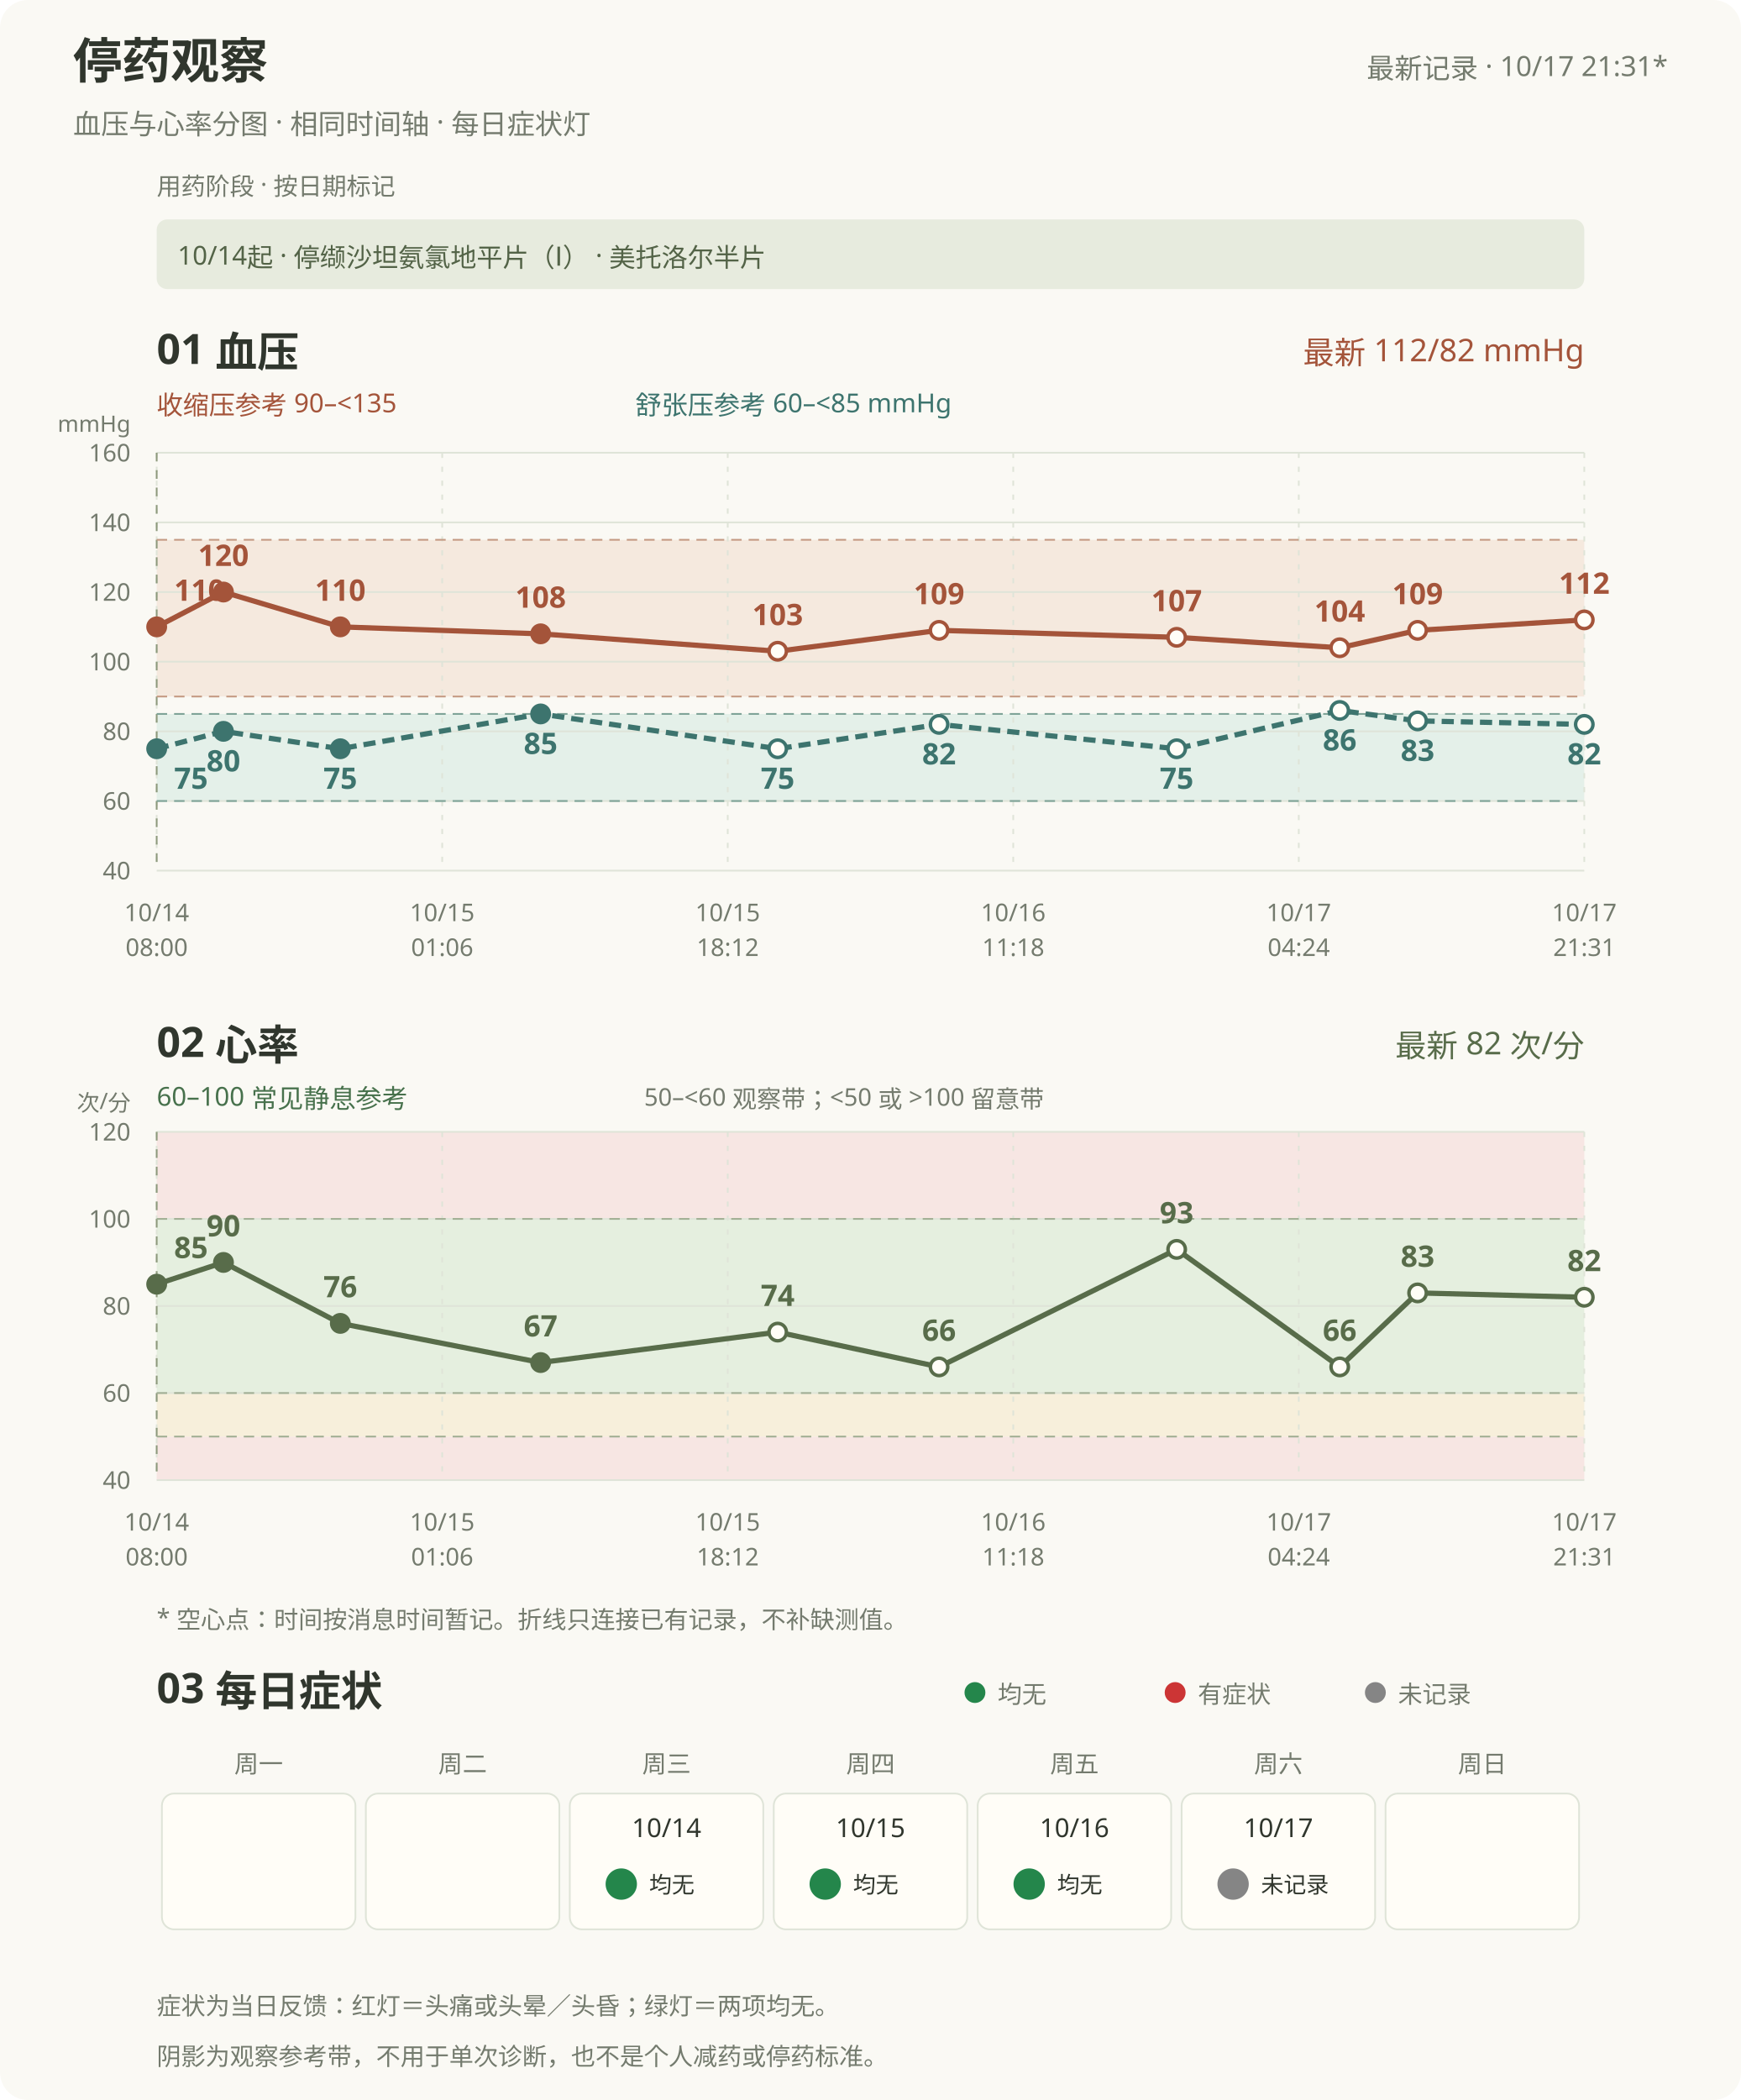
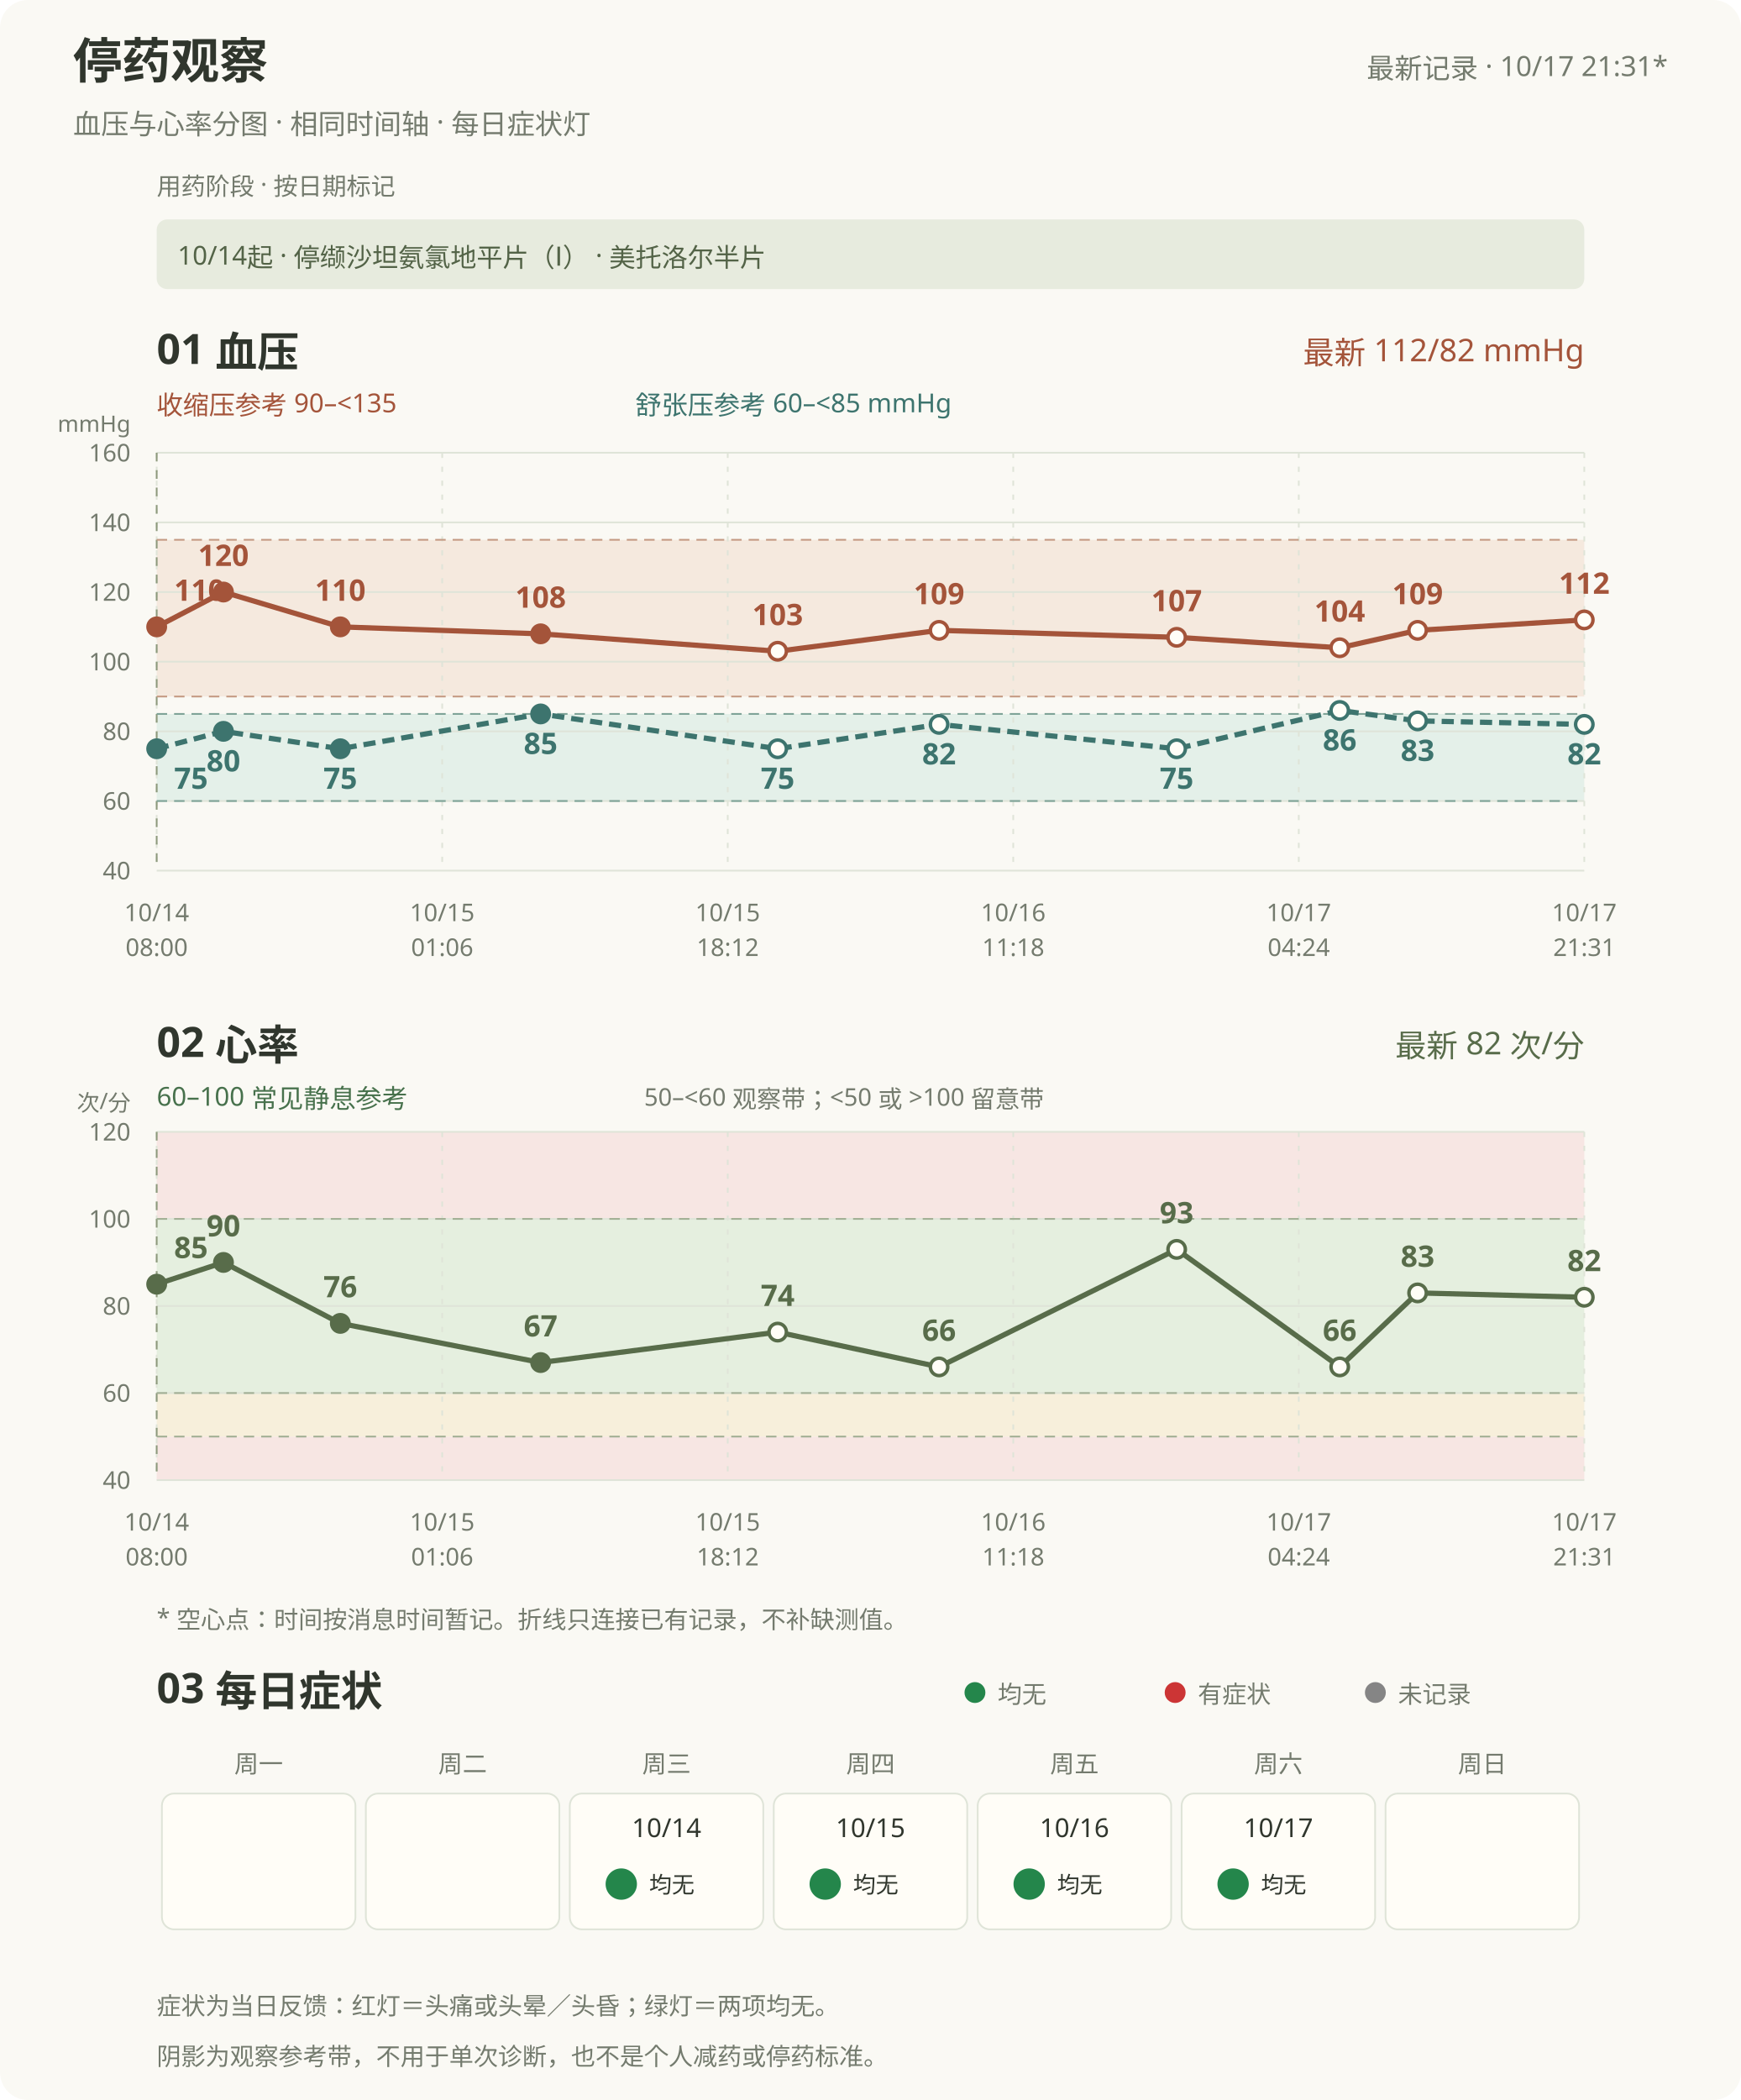
<svg xmlns="http://www.w3.org/2000/svg" viewBox="0 0 1000 1206" role="img" aria-labelledby="title desc">
  <rect width="1000" height="1206" rx="16" fill="#faf9f4" />
  <g font-family="system-ui,Microsoft YaHei,sans-serif" fill="#30362d">
    <text x="42" y="45" font-size="28" fill="#30362d" font-weight="600">停药观察</text>
    <text x="958" y="45" font-size="16" fill="#747b6e" text-anchor="end">最新记录 · 10/17 21:31*</text>
    <text x="42" y="77" font-size="16" fill="#747b6e">血压与心率分图 · 相同时间轴 · 每日症状灯</text>
    <text x="90" y="112" font-size="14" fill="#747b6e">用药阶段 · 按日期标记</text>
    <rect x="90" y="126" width="820" height="40" rx="6" fill="#e7ebde" />
    <text x="102" y="152" font-size="15" fill="#536347">10/14起 · 停缬沙坦氨氯地平片（Ⅰ） · 美托洛尔半片</text>
    <text x="90" y="209" font-size="24" fill="#30362d" font-weight="600">01  血压</text>
    <text x="910" y="209" font-size="18" fill="#a4543a" text-anchor="end">最新 112/82 mmHg</text>
    <text x="90" y="238" font-size="15" fill="#a4543a">收缩压参考 90–&lt;135</text>
    <text x="365" y="238" font-size="15" fill="#3d746e">舒张压参考 60–&lt;85 mmHg</text>
    <rect data-band="systolic-90-135" x="90" y="310" width="820" height="90" fill="#f5e9de" />
    <rect data-band="diastolic-60-85" x="90" y="410" width="820" height="50" fill="#e4f0e9" />
    <text x="75" y="248" font-size="13" fill="#747b6e" text-anchor="end">mmHg</text>
    <line x1="90" y1="500" x2="910" y2="500" stroke="#dfe4d8" />
    <text x="75" y="505" font-size="14" fill="#747b6e" text-anchor="end">40</text>
    <line x1="90" y1="460" x2="910" y2="460" stroke="#dfe4d8" />
    <text x="75" y="465" font-size="14" fill="#747b6e" text-anchor="end">60</text>
    <line x1="90" y1="420" x2="910" y2="420" stroke="#dfe4d8" />
    <text x="75" y="425" font-size="14" fill="#747b6e" text-anchor="end">80</text>
    <line x1="90" y1="380" x2="910" y2="380" stroke="#dfe4d8" />
    <text x="75" y="385" font-size="14" fill="#747b6e" text-anchor="end">100</text>
    <line x1="90" y1="340" x2="910" y2="340" stroke="#dfe4d8" />
    <text x="75" y="345" font-size="14" fill="#747b6e" text-anchor="end">120</text>
    <line x1="90" y1="300" x2="910" y2="300" stroke="#dfe4d8" />
    <text x="75" y="305" font-size="14" fill="#747b6e" text-anchor="end">140</text>
    <line x1="90" y1="260" x2="910" y2="260" stroke="#dfe4d8" />
    <text x="75" y="265" font-size="14" fill="#747b6e" text-anchor="end">160</text>
    <line x1="90" y1="260" x2="90" y2="500" stroke="#dfe4d8" stroke-dasharray="3 5" />
    <text x="90" y="529" font-size="14" fill="#747b6e" text-anchor="middle">10/14</text>
    <text x="90" y="549" font-size="14" fill="#747b6e" text-anchor="middle">08:00</text>
    <line x1="254" y1="260" x2="254" y2="500" stroke="#dfe4d8" stroke-dasharray="3 5" />
    <text x="254" y="529" font-size="14" fill="#747b6e" text-anchor="middle">10/15</text>
    <text x="254" y="549" font-size="14" fill="#747b6e" text-anchor="middle">01:06</text>
    <line x1="418" y1="260" x2="418" y2="500" stroke="#dfe4d8" stroke-dasharray="3 5" />
    <text x="418" y="529" font-size="14" fill="#747b6e" text-anchor="middle">10/15</text>
    <text x="418" y="549" font-size="14" fill="#747b6e" text-anchor="middle">18:12</text>
    <line x1="582" y1="260" x2="582" y2="500" stroke="#dfe4d8" stroke-dasharray="3 5" />
    <text x="582" y="529" font-size="14" fill="#747b6e" text-anchor="middle">10/16</text>
    <text x="582" y="549" font-size="14" fill="#747b6e" text-anchor="middle">11:18</text>
    <line x1="746" y1="260" x2="746" y2="500" stroke="#dfe4d8" stroke-dasharray="3 5" />
    <text x="746" y="529" font-size="14" fill="#747b6e" text-anchor="middle">10/17</text>
    <text x="746" y="549" font-size="14" fill="#747b6e" text-anchor="middle">04:24</text>
    <line x1="910" y1="260" x2="910" y2="500" stroke="#dfe4d8" stroke-dasharray="3 5" />
    <text x="910" y="529" font-size="14" fill="#747b6e" text-anchor="middle">10/17</text>
    <text x="910" y="549" font-size="14" fill="#747b6e" text-anchor="middle">21:31</text>
    <line x1="90" y1="260" x2="90" y2="500" stroke="#8d997c" stroke-dasharray="5 5" />
    <line x1="90" y1="400" x2="910" y2="400" stroke="#c49a82" stroke-dasharray="6 4" />
    <line x1="90" y1="310" x2="910" y2="310" stroke="#c49a82" stroke-dasharray="6 4" />
    <line x1="90" y1="460" x2="910" y2="460" stroke="#7ca296" stroke-dasharray="6 4" />
    <line x1="90" y1="410" x2="910" y2="410" stroke="#7ca296" stroke-dasharray="6 4" />
    <polyline data-series="systolic" points="90,360 128.355,340 195.477,360 310.542,364 446.702,374 539.394,362 675.874,366 769.524,372 814.272,362 910,356" fill="none" stroke="#a4543a" stroke-width="3" stroke-linejoin="round" />
    <circle data-reading="systolic" cx="90" cy="360" r="5" stroke="#a4543a" stroke-width="2" fill="#a4543a" />
    <text x="100" y="345" font-size="17" fill="#a4543a" text-anchor="start" font-weight="600">110</text>
    <circle data-reading="systolic" cx="128.355" cy="340" r="5" stroke="#a4543a" stroke-width="2" fill="#a4543a" />
    <text x="128.355" y="325" font-size="17" fill="#a4543a" text-anchor="middle" font-weight="600">120</text>
    <circle data-reading="systolic" cx="195.477" cy="360" r="5" stroke="#a4543a" stroke-width="2" fill="#a4543a" />
    <text x="195.477" y="345" font-size="17" fill="#a4543a" text-anchor="middle" font-weight="600">110</text>
    <circle data-reading="systolic" cx="310.542" cy="364" r="5" stroke="#a4543a" stroke-width="2" fill="#a4543a" />
    <text x="310.542" y="349" font-size="17" fill="#a4543a" text-anchor="middle" font-weight="600">108</text>
    <circle data-reading="systolic" cx="446.702" cy="374" r="5" stroke="#a4543a" stroke-width="2" fill="#fffdf7" />
    <text x="446.702" y="359" font-size="17" fill="#a4543a" text-anchor="middle" font-weight="600">103</text>
    <circle data-reading="systolic" cx="539.394" cy="362" r="5" stroke="#a4543a" stroke-width="2" fill="#fffdf7" />
    <text x="539.394" y="347" font-size="17" fill="#a4543a" text-anchor="middle" font-weight="600">109</text>
    <circle data-reading="systolic" cx="675.874" cy="366" r="5" stroke="#a4543a" stroke-width="2" fill="#fffdf7" />
    <text x="675.874" y="351" font-size="17" fill="#a4543a" text-anchor="middle" font-weight="600">107</text>
    <circle data-reading="systolic" cx="769.524" cy="372" r="5" stroke="#a4543a" stroke-width="2" fill="#fffdf7" />
    <text x="769.524" y="357" font-size="17" fill="#a4543a" text-anchor="middle" font-weight="600">104</text>
    <circle data-reading="systolic" cx="814.272" cy="362" r="5" stroke="#a4543a" stroke-width="2" fill="#fffdf7" />
    <text x="814.272" y="347" font-size="17" fill="#a4543a" text-anchor="middle" font-weight="600">109</text>
    <circle data-reading="systolic" cx="910" cy="356" r="5" stroke="#a4543a" stroke-width="2" fill="#fffdf7" />
    <text x="910" y="341" font-size="17" fill="#a4543a" text-anchor="middle" font-weight="600">112</text>
    <polyline data-series="diastolic" points="90,430 128.355,420 195.477,430 310.542,410 446.702,430 539.394,416 675.874,430 769.524,408 814.272,414 910,416" fill="none" stroke="#3d746e" stroke-width="3" stroke-linejoin="round" stroke-dasharray="7 4" />
    <circle data-reading="diastolic" cx="90" cy="430" r="5" stroke="#3d746e" stroke-width="2" fill="#3d746e" />
    <text x="100" y="453" font-size="17" fill="#3d746e" text-anchor="start" font-weight="600">75</text>
    <circle data-reading="diastolic" cx="128.355" cy="420" r="5" stroke="#3d746e" stroke-width="2" fill="#3d746e" />
    <text x="128.355" y="443" font-size="17" fill="#3d746e" text-anchor="middle" font-weight="600">80</text>
    <circle data-reading="diastolic" cx="195.477" cy="430" r="5" stroke="#3d746e" stroke-width="2" fill="#3d746e" />
    <text x="195.477" y="453" font-size="17" fill="#3d746e" text-anchor="middle" font-weight="600">75</text>
    <circle data-reading="diastolic" cx="310.542" cy="410" r="5" stroke="#3d746e" stroke-width="2" fill="#3d746e" />
    <text x="310.542" y="433" font-size="17" fill="#3d746e" text-anchor="middle" font-weight="600">85</text>
    <circle data-reading="diastolic" cx="446.702" cy="430" r="5" stroke="#3d746e" stroke-width="2" fill="#fffdf7" />
    <text x="446.702" y="453" font-size="17" fill="#3d746e" text-anchor="middle" font-weight="600">75</text>
    <circle data-reading="diastolic" cx="539.394" cy="416" r="5" stroke="#3d746e" stroke-width="2" fill="#fffdf7" />
    <text x="539.394" y="439" font-size="17" fill="#3d746e" text-anchor="middle" font-weight="600">82</text>
    <circle data-reading="diastolic" cx="675.874" cy="430" r="5" stroke="#3d746e" stroke-width="2" fill="#fffdf7" />
    <text x="675.874" y="453" font-size="17" fill="#3d746e" text-anchor="middle" font-weight="600">75</text>
    <circle data-reading="diastolic" cx="769.524" cy="408" r="5" stroke="#3d746e" stroke-width="2" fill="#fffdf7" />
    <text x="769.524" y="431" font-size="17" fill="#3d746e" text-anchor="middle" font-weight="600">86</text>
    <circle data-reading="diastolic" cx="814.272" cy="414" r="5" stroke="#3d746e" stroke-width="2" fill="#fffdf7" />
    <text x="814.272" y="437" font-size="17" fill="#3d746e" text-anchor="middle" font-weight="600">83</text>
    <circle data-reading="diastolic" cx="910" cy="416" r="5" stroke="#3d746e" stroke-width="2" fill="#fffdf7" />
    <text x="910" y="439" font-size="17" fill="#3d746e" text-anchor="middle" font-weight="600">82</text>
    <text x="90" y="607" font-size="24" fill="#30362d" font-weight="600">02  心率</text>
    <text x="910" y="607" font-size="18" fill="#586c4a" text-anchor="end">最新 82 次/分</text>
    <text x="90" y="635" font-size="15" fill="#47714c">60–100 常见静息参考</text>
    <text x="370" y="635" font-size="14" fill="#747b6e">50–&lt;60 观察带；&lt;50 或 &gt;100 留意带</text>
    <rect data-band="heart-low" x="90" y="825" width="820" height="25" fill="#f7e6e3" />
    <rect data-band="heart-observe" x="90" y="800" width="820" height="25" fill="#f7efdb" />
    <rect data-band="heart-reference-60-100" x="90" y="700" width="820" height="100" fill="#e5efdf" />
    <rect data-band="heart-high" x="90" y="650" width="820" height="50" fill="#f7e6e3" />
    <text x="75" y="638" font-size="13" fill="#747b6e" text-anchor="end">次/分</text>
    <line x1="90" y1="850" x2="910" y2="850" stroke="#dfe4d8" />
    <text x="75" y="855" font-size="14" fill="#747b6e" text-anchor="end">40</text>
    <line x1="90" y1="800" x2="910" y2="800" stroke="#dfe4d8" />
    <text x="75" y="805" font-size="14" fill="#747b6e" text-anchor="end">60</text>
    <line x1="90" y1="750" x2="910" y2="750" stroke="#dfe4d8" />
    <text x="75" y="755" font-size="14" fill="#747b6e" text-anchor="end">80</text>
    <line x1="90" y1="700" x2="910" y2="700" stroke="#dfe4d8" />
    <text x="75" y="705" font-size="14" fill="#747b6e" text-anchor="end">100</text>
    <line x1="90" y1="650" x2="910" y2="650" stroke="#dfe4d8" />
    <text x="75" y="655" font-size="14" fill="#747b6e" text-anchor="end">120</text>
    <line x1="90" y1="650" x2="90" y2="850" stroke="#dfe4d8" stroke-dasharray="3 5" />
    <text x="90" y="879" font-size="14" fill="#747b6e" text-anchor="middle">10/14</text>
    <text x="90" y="899" font-size="14" fill="#747b6e" text-anchor="middle">08:00</text>
    <line x1="254" y1="650" x2="254" y2="850" stroke="#dfe4d8" stroke-dasharray="3 5" />
    <text x="254" y="879" font-size="14" fill="#747b6e" text-anchor="middle">10/15</text>
    <text x="254" y="899" font-size="14" fill="#747b6e" text-anchor="middle">01:06</text>
    <line x1="418" y1="650" x2="418" y2="850" stroke="#dfe4d8" stroke-dasharray="3 5" />
    <text x="418" y="879" font-size="14" fill="#747b6e" text-anchor="middle">10/15</text>
    <text x="418" y="899" font-size="14" fill="#747b6e" text-anchor="middle">18:12</text>
    <line x1="582" y1="650" x2="582" y2="850" stroke="#dfe4d8" stroke-dasharray="3 5" />
    <text x="582" y="879" font-size="14" fill="#747b6e" text-anchor="middle">10/16</text>
    <text x="582" y="899" font-size="14" fill="#747b6e" text-anchor="middle">11:18</text>
    <line x1="746" y1="650" x2="746" y2="850" stroke="#dfe4d8" stroke-dasharray="3 5" />
    <text x="746" y="879" font-size="14" fill="#747b6e" text-anchor="middle">10/17</text>
    <text x="746" y="899" font-size="14" fill="#747b6e" text-anchor="middle">04:24</text>
    <line x1="910" y1="650" x2="910" y2="850" stroke="#dfe4d8" stroke-dasharray="3 5" />
    <text x="910" y="879" font-size="14" fill="#747b6e" text-anchor="middle">10/17</text>
    <text x="910" y="899" font-size="14" fill="#747b6e" text-anchor="middle">21:31</text>
    <line x1="90" y1="650" x2="90" y2="850" stroke="#8d997c" stroke-dasharray="5 5" />
    <line x1="90" y1="825" x2="910" y2="825" stroke="#a2af94" stroke-dasharray="6 4" />
    <line x1="90" y1="800" x2="910" y2="800" stroke="#a2af94" stroke-dasharray="6 4" />
    <line x1="90" y1="700" x2="910" y2="700" stroke="#a2af94" stroke-dasharray="6 4" />
    <polyline data-series="heartRate" points="90,737.5 128.355,725 195.477,760 310.542,782.5 446.702,765 539.394,785 675.874,717.5 769.524,785 814.272,742.5 910,745" fill="none" stroke="#586c4a" stroke-width="3" stroke-linejoin="round" />
    <circle data-reading="heartRate" cx="90" cy="737.5" r="5" stroke="#586c4a" stroke-width="2" fill="#586c4a" />
    <text x="100" y="722.5" font-size="17" fill="#586c4a" text-anchor="start" font-weight="600">85</text>
    <circle data-reading="heartRate" cx="128.355" cy="725" r="5" stroke="#586c4a" stroke-width="2" fill="#586c4a" />
    <text x="128.355" y="710" font-size="17" fill="#586c4a" text-anchor="middle" font-weight="600">90</text>
    <circle data-reading="heartRate" cx="195.477" cy="760" r="5" stroke="#586c4a" stroke-width="2" fill="#586c4a" />
    <text x="195.477" y="745" font-size="17" fill="#586c4a" text-anchor="middle" font-weight="600">76</text>
    <circle data-reading="heartRate" cx="310.542" cy="782.5" r="5" stroke="#586c4a" stroke-width="2" fill="#586c4a" />
    <text x="310.542" y="767.5" font-size="17" fill="#586c4a" text-anchor="middle" font-weight="600">67</text>
    <circle data-reading="heartRate" cx="446.702" cy="765" r="5" stroke="#586c4a" stroke-width="2" fill="#fffdf7" />
    <text x="446.702" y="750" font-size="17" fill="#586c4a" text-anchor="middle" font-weight="600">74</text>
    <circle data-reading="heartRate" cx="539.394" cy="785" r="5" stroke="#586c4a" stroke-width="2" fill="#fffdf7" />
    <text x="539.394" y="770" font-size="17" fill="#586c4a" text-anchor="middle" font-weight="600">66</text>
    <circle data-reading="heartRate" cx="675.874" cy="717.5" r="5" stroke="#586c4a" stroke-width="2" fill="#fffdf7" />
    <text x="675.874" y="702.5" font-size="17" fill="#586c4a" text-anchor="middle" font-weight="600">93</text>
    <circle data-reading="heartRate" cx="769.524" cy="785" r="5" stroke="#586c4a" stroke-width="2" fill="#fffdf7" />
    <text x="769.524" y="770" font-size="17" fill="#586c4a" text-anchor="middle" font-weight="600">66</text>
    <circle data-reading="heartRate" cx="814.272" cy="742.5" r="5" stroke="#586c4a" stroke-width="2" fill="#fffdf7" />
    <text x="814.272" y="727.5" font-size="17" fill="#586c4a" text-anchor="middle" font-weight="600">83</text>
    <circle data-reading="heartRate" cx="910" cy="745" r="5" stroke="#586c4a" stroke-width="2" fill="#fffdf7" />
    <text x="910" y="730" font-size="17" fill="#586c4a" text-anchor="middle" font-weight="600">82</text>
    <text x="90" y="934" font-size="14" fill="#747b6e">* 空心点：时间按消息时间暂记。折线只连接已有记录，不补缺测值。</text>
    <text x="90" y="978" font-size="24" fill="#30362d" font-weight="600">03  每日症状</text>
    <circle cx="560" cy="972" r="6" fill="#24864b" />
    <text x="573" y="978" font-size="14" fill="#747b6e">均无</text>
    <circle cx="675" cy="972" r="6" fill="#cc3535" />
    <text x="688" y="978" font-size="14" fill="#747b6e">有症状</text>
    <circle cx="790" cy="972" r="6" fill="#858585" />
    <text x="803" y="978" font-size="14" fill="#747b6e">未记录</text>
    <text x="148.571" y="1018" font-size="14" fill="#747b6e" text-anchor="middle">周一</text>
    <text x="265.714" y="1018" font-size="14" fill="#747b6e" text-anchor="middle">周二</text>
    <text x="382.857" y="1018" font-size="14" fill="#747b6e" text-anchor="middle">周三</text>
    <text x="500" y="1018" font-size="14" fill="#747b6e" text-anchor="middle">周四</text>
    <text x="617.143" y="1018" font-size="14" fill="#747b6e" text-anchor="middle">周五</text>
    <text x="734.286" y="1018" font-size="14" fill="#747b6e" text-anchor="middle">周六</text>
    <text x="851.429" y="1018" font-size="14" fill="#747b6e" text-anchor="middle">周日</text>
    <rect x="93" y="1030" width="111.143" height="78" rx="7" fill="#fffdf7" stroke="#dfe4d8" />
    <rect x="210.143" y="1030" width="111.143" height="78" rx="7" fill="#fffdf7" stroke="#dfe4d8" />
    <rect x="327.286" y="1030" width="111.143" height="78" rx="7" fill="#fffdf7" stroke="#dfe4d8" />
    <rect x="444.429" y="1030" width="111.143" height="78" rx="7" fill="#fffdf7" stroke="#dfe4d8" />
    <rect x="561.571" y="1030" width="111.143" height="78" rx="7" fill="#fffdf7" stroke="#dfe4d8" />
    <rect x="678.714" y="1030" width="111.143" height="78" rx="7" fill="#fffdf7" stroke="#dfe4d8" />
    <rect x="795.857" y="1030" width="111.143" height="78" rx="7" fill="#fffdf7" stroke="#dfe4d8" />
    <g data-symptom-date="2026-10-14" role="img" aria-label="2026-10-14 头痛：无，头晕／头昏：无">
      <text x="382.857" y="1055" font-size="15" fill="#30362d" text-anchor="middle">10/14</text>
      <circle cx="356.857" cy="1082" r="9" fill="#24864b" />
      <text x="372.857" y="1087" font-size="13" fill="#30362d">均无</text>
    </g>
    <g data-symptom-date="2026-10-15" role="img" aria-label="2026-10-15 头痛：无，头晕／头昏：无">
      <text x="500" y="1055" font-size="15" fill="#30362d" text-anchor="middle">10/15</text>
      <circle cx="474" cy="1082" r="9" fill="#24864b" />
      <text x="490" y="1087" font-size="13" fill="#30362d">均无</text>
    </g>
    <g data-symptom-date="2026-10-16" role="img" aria-label="2026-10-16 头痛：无，头晕／头昏：无">
      <text x="617.143" y="1055" font-size="15" fill="#30362d" text-anchor="middle">10/16</text>
      <circle cx="591.143" cy="1082" r="9" fill="#24864b" />
      <text x="607.143" y="1087" font-size="13" fill="#30362d">均无</text>
    </g>
-     <g data-symptom-date="2026-10-17" role="img" aria-label="2026-10-17 头痛：未记录，头晕／头昏：无">
+     <g data-symptom-date="2026-10-17" role="img" aria-label="2026-10-17 头痛：无，头晕／头昏：无">
      <text x="734.286" y="1055" font-size="15" fill="#30362d" text-anchor="middle">10/17</text>
-       <circle cx="708.286" cy="1082" r="9" fill="#858585" />
-       <text x="724.286" y="1087" font-size="13" fill="#30362d">未记录</text>
+       <circle cx="708.286" cy="1082" r="9" fill="#24864b" />
+       <text x="724.286" y="1087" font-size="13" fill="#30362d">均无</text>
    </g>
    <text x="90" y="1157" font-size="14" fill="#747b6e">症状为当日反馈：红灯＝头痛或头晕／头昏；绿灯＝两项均无。</text>
    <text x="90" y="1186" font-size="14" fill="#747b6e">阴影为观察参考带，不用于单次诊断，也不是个人减药或停药标准。</text>
  </g>
</svg>
